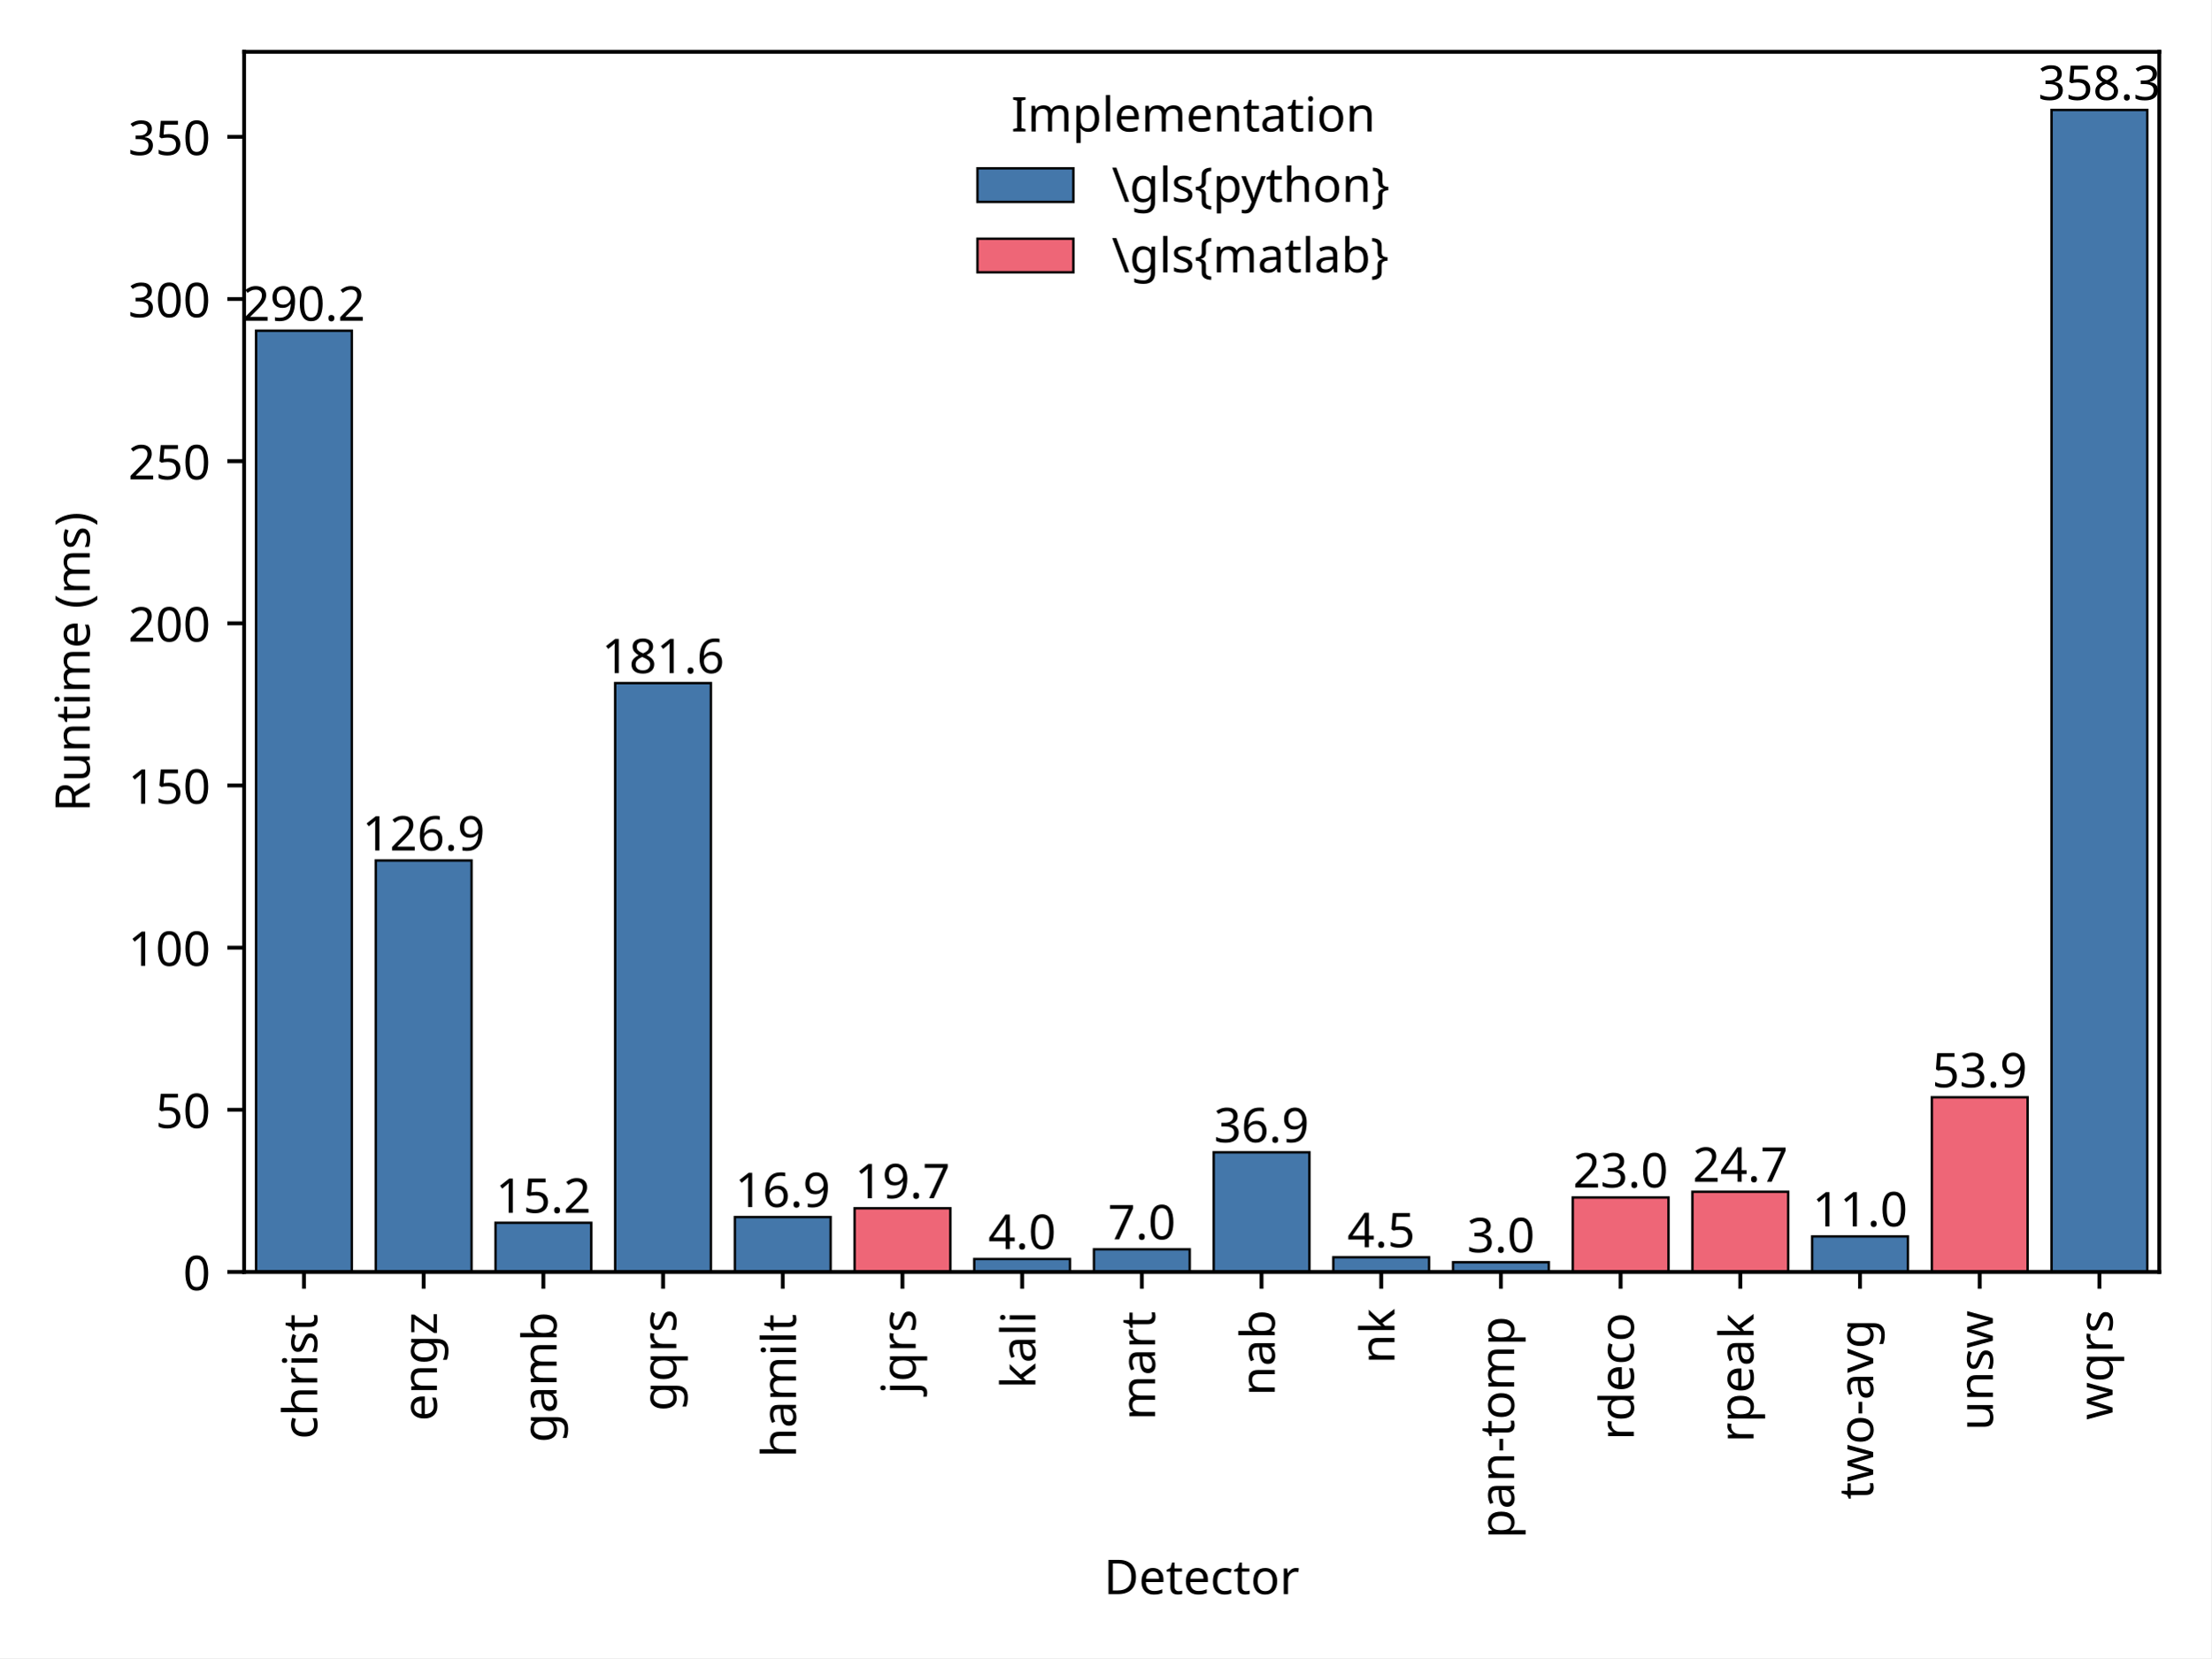
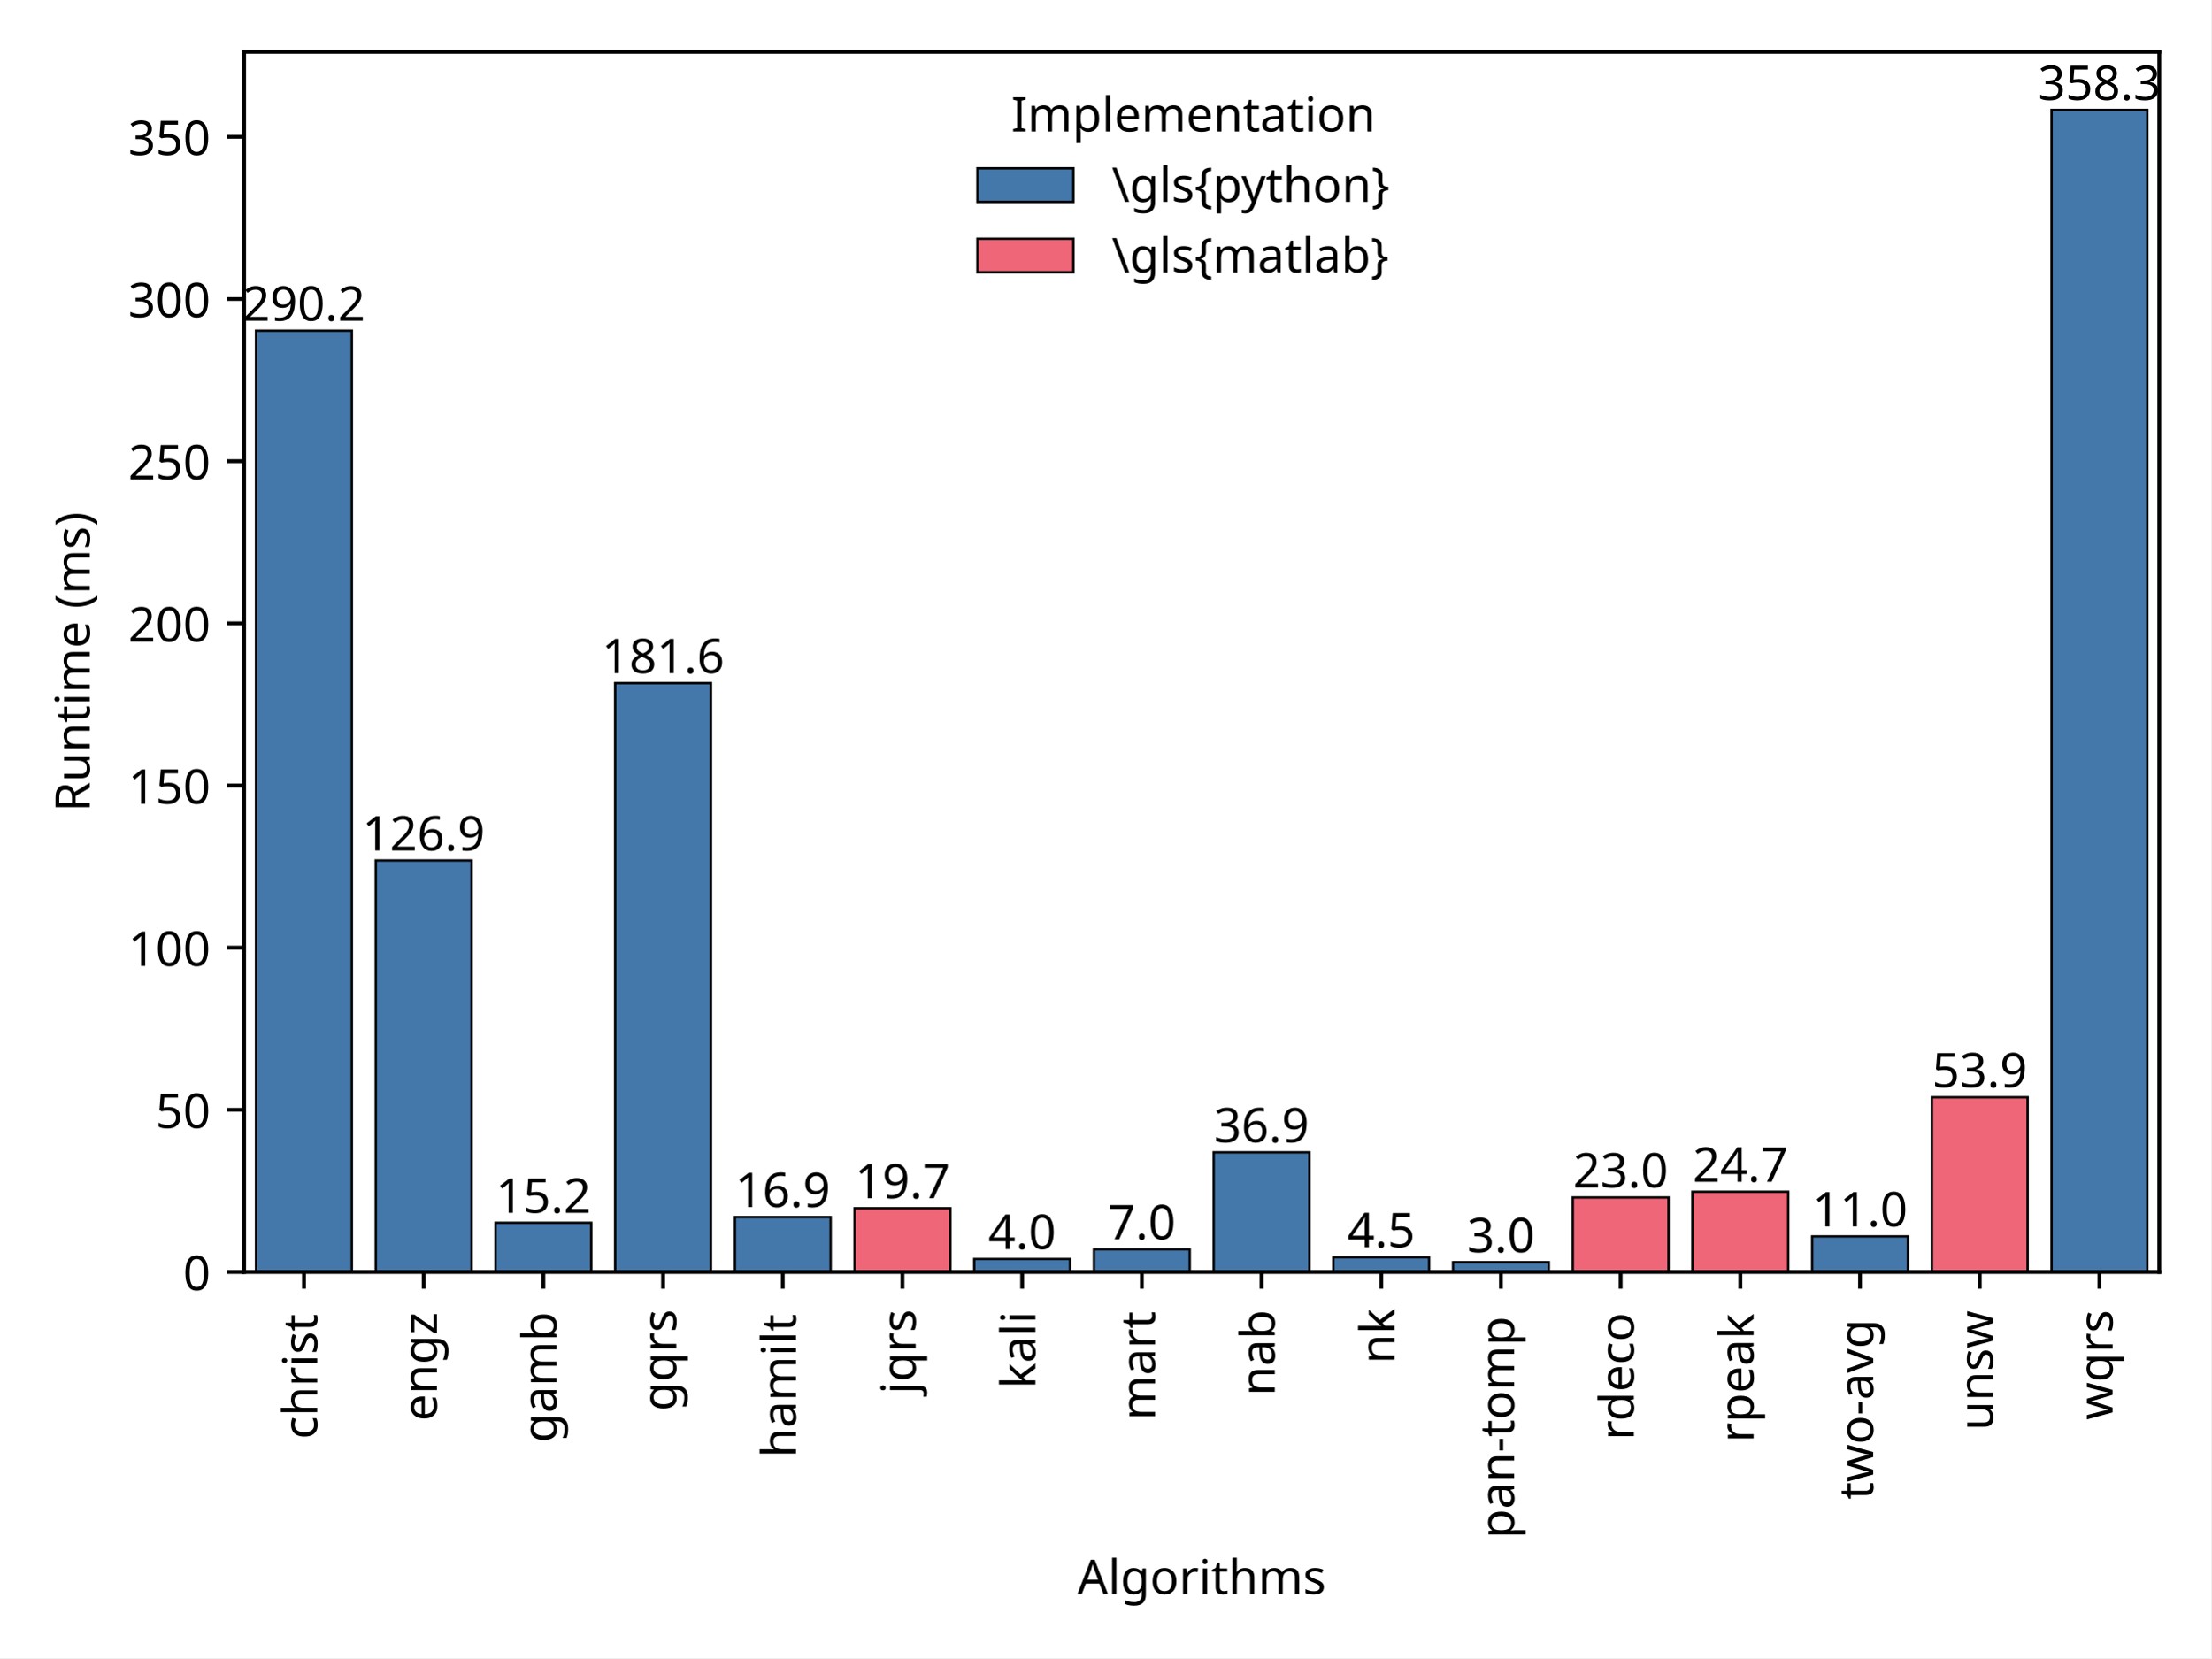
<svg xmlns="http://www.w3.org/2000/svg" xmlns:xlink="http://www.w3.org/1999/xlink" width="460.8pt" height="345.6pt" viewBox="0 0 460.8 345.6" version="1.1">
  <defs>
    <style type="text/css">*{stroke-linejoin: round; stroke-linecap: butt}</style>
  </defs>
  <g id="figure_1">
    <g id="patch_1">
      <path d="M 0 345.6  L 460.8 345.6  L 460.8 0  L 0 0  z " style="fill: #ffffff" />
    </g>
    <g id="axes_1">
      <g id="patch_2">
        <path d="M 50.87 265.12  L 450 265.12  L 450 10.8  L 50.87 10.8  z " style="fill: #ffffff" />
      </g>
      <g id="patch_3">
-         <path d="M 53.365 265.12  L 73.321 265.12  L 73.321 68.927  L 53.365 68.927  z " clip-path="url(#p94d7f952bd)" style="fill: #4477aa; stroke: #000000; stroke-width: 0.5; stroke-linejoin: miter" />
+         <path d="M 53.365 265.12  L 73.321 265.12  L 73.321 68.927  L 53.365 68.927  z " clip-path="url(#pab16468714)" style="fill: #4477aa; stroke: #000000; stroke-width: 0.5; stroke-linejoin: miter" />
      </g>
      <g id="patch_4">
-         <path d="M 78.31 265.12  L 98.267 265.12  L 98.267 179.349  L 78.31 179.349  z " clip-path="url(#p94d7f952bd)" style="fill: #4477aa; stroke: #000000; stroke-width: 0.5; stroke-linejoin: miter" />
+         <path d="M 78.31 265.12  L 98.267 265.12  L 98.267 179.349  L 78.31 179.349  z " clip-path="url(#pab16468714)" style="fill: #4477aa; stroke: #000000; stroke-width: 0.5; stroke-linejoin: miter" />
      </g>
      <g id="patch_5">
-         <path d="M 103.256 265.12  L 123.212 265.12  L 123.212 254.869  L 103.256 254.869  z " clip-path="url(#p94d7f952bd)" style="fill: #4477aa; stroke: #000000; stroke-width: 0.5; stroke-linejoin: miter" />
+         <path d="M 103.256 265.12  L 123.212 265.12  L 123.212 254.869  L 103.256 254.869  z " clip-path="url(#pab16468714)" style="fill: #4477aa; stroke: #000000; stroke-width: 0.5; stroke-linejoin: miter" />
      </g>
      <g id="patch_6">
-         <path d="M 128.201 265.12  L 148.158 265.12  L 148.158 142.382  L 128.201 142.382  z " clip-path="url(#p94d7f952bd)" style="fill: #4477aa; stroke: #000000; stroke-width: 0.5; stroke-linejoin: miter" />
+         <path d="M 128.201 265.12  L 148.158 265.12  L 148.158 142.382  L 128.201 142.382  z " clip-path="url(#pab16468714)" style="fill: #4477aa; stroke: #000000; stroke-width: 0.5; stroke-linejoin: miter" />
      </g>
      <g id="patch_7">
-         <path d="M 153.147 265.12  L 173.104 265.12  L 173.104 253.674  L 153.147 253.674  z " clip-path="url(#p94d7f952bd)" style="fill: #4477aa; stroke: #000000; stroke-width: 0.5; stroke-linejoin: miter" />
+         <path d="M 153.147 265.12  L 173.104 265.12  L 173.104 253.674  L 153.147 253.674  z " clip-path="url(#pab16468714)" style="fill: #4477aa; stroke: #000000; stroke-width: 0.5; stroke-linejoin: miter" />
      </g>
      <g id="patch_8">
-         <path d="M 178.093 265.12  L 198.049 265.12  L 198.049 251.836  L 178.093 251.836  z " clip-path="url(#p94d7f952bd)" style="fill: #ee6677; stroke: #000000; stroke-width: 0.5; stroke-linejoin: miter" />
+         <path d="M 178.093 265.12  L 198.049 265.12  L 198.049 251.836  L 178.093 251.836  z " clip-path="url(#pab16468714)" style="fill: #ee6677; stroke: #000000; stroke-width: 0.5; stroke-linejoin: miter" />
      </g>
      <g id="patch_9">
-         <path d="M 203.038 265.12  L 222.995 265.12  L 222.995 262.423  L 203.038 262.423  z " clip-path="url(#p94d7f952bd)" style="fill: #4477aa; stroke: #000000; stroke-width: 0.5; stroke-linejoin: miter" />
+         <path d="M 203.038 265.12  L 222.995 265.12  L 222.995 262.423  L 203.038 262.423  z " clip-path="url(#pab16468714)" style="fill: #4477aa; stroke: #000000; stroke-width: 0.5; stroke-linejoin: miter" />
      </g>
      <g id="patch_10">
-         <path d="M 227.984 265.12  L 247.94 265.12  L 247.94 260.398  L 227.984 260.398  z " clip-path="url(#p94d7f952bd)" style="fill: #4477aa; stroke: #000000; stroke-width: 0.5; stroke-linejoin: miter" />
+         <path d="M 227.984 265.12  L 247.94 265.12  L 247.94 260.398  L 227.984 260.398  z " clip-path="url(#pab16468714)" style="fill: #4477aa; stroke: #000000; stroke-width: 0.5; stroke-linejoin: miter" />
      </g>
      <g id="patch_11">
-         <path d="M 252.93 265.12  L 272.886 265.12  L 272.886 240.172  L 252.93 240.172  z " clip-path="url(#p94d7f952bd)" style="fill: #4477aa; stroke: #000000; stroke-width: 0.5; stroke-linejoin: miter" />
+         <path d="M 252.93 265.12  L 272.886 265.12  L 272.886 240.172  L 252.93 240.172  z " clip-path="url(#pab16468714)" style="fill: #4477aa; stroke: #000000; stroke-width: 0.5; stroke-linejoin: miter" />
      </g>
      <g id="patch_12">
-         <path d="M 277.875 265.12  L 297.832 265.12  L 297.832 262.06  L 277.875 262.06  z " clip-path="url(#p94d7f952bd)" style="fill: #4477aa; stroke: #000000; stroke-width: 0.5; stroke-linejoin: miter" />
+         <path d="M 277.875 265.12  L 297.832 265.12  L 297.832 262.06  L 277.875 262.06  z " clip-path="url(#pab16468714)" style="fill: #4477aa; stroke: #000000; stroke-width: 0.5; stroke-linejoin: miter" />
      </g>
      <g id="patch_13">
-         <path d="M 302.821 265.12  L 322.777 265.12  L 322.777 263.096  L 302.821 263.096  z " clip-path="url(#p94d7f952bd)" style="fill: #4477aa; stroke: #000000; stroke-width: 0.5; stroke-linejoin: miter" />
+         <path d="M 302.821 265.12  L 322.777 265.12  L 322.777 263.096  L 302.821 263.096  z " clip-path="url(#pab16468714)" style="fill: #4477aa; stroke: #000000; stroke-width: 0.5; stroke-linejoin: miter" />
      </g>
      <g id="patch_14">
-         <path d="M 327.766 265.12  L 347.723 265.12  L 347.723 249.591  L 327.766 249.591  z " clip-path="url(#p94d7f952bd)" style="fill: #ee6677; stroke: #000000; stroke-width: 0.5; stroke-linejoin: miter" />
+         <path d="M 327.766 265.12  L 347.723 265.12  L 347.723 249.591  L 327.766 249.591  z " clip-path="url(#pab16468714)" style="fill: #ee6677; stroke: #000000; stroke-width: 0.5; stroke-linejoin: miter" />
      </g>
      <g id="patch_15">
-         <path d="M 352.712 265.12  L 372.669 265.12  L 372.669 248.407  L 352.712 248.407  z " clip-path="url(#p94d7f952bd)" style="fill: #ee6677; stroke: #000000; stroke-width: 0.5; stroke-linejoin: miter" />
+         <path d="M 352.712 265.12  L 372.669 265.12  L 372.669 248.407  L 352.712 248.407  z " clip-path="url(#pab16468714)" style="fill: #ee6677; stroke: #000000; stroke-width: 0.5; stroke-linejoin: miter" />
      </g>
      <g id="patch_16">
-         <path d="M 377.658 265.12  L 397.614 265.12  L 397.614 257.704  L 377.658 257.704  z " clip-path="url(#p94d7f952bd)" style="fill: #4477aa; stroke: #000000; stroke-width: 0.5; stroke-linejoin: miter" />
+         <path d="M 377.658 265.12  L 397.614 265.12  L 397.614 257.704  L 377.658 257.704  z " clip-path="url(#pab16468714)" style="fill: #4477aa; stroke: #000000; stroke-width: 0.5; stroke-linejoin: miter" />
      </g>
      <g id="patch_17">
-         <path d="M 402.603 265.12  L 422.56 265.12  L 422.56 228.714  L 402.603 228.714  z " clip-path="url(#p94d7f952bd)" style="fill: #ee6677; stroke: #000000; stroke-width: 0.5; stroke-linejoin: miter" />
+         <path d="M 402.603 265.12  L 422.56 265.12  L 422.56 228.714  L 402.603 228.714  z " clip-path="url(#pab16468714)" style="fill: #ee6677; stroke: #000000; stroke-width: 0.5; stroke-linejoin: miter" />
      </g>
      <g id="patch_18">
-         <path d="M 427.549 265.12  L 447.505 265.12  L 447.505 22.91  L 427.549 22.91  z " clip-path="url(#p94d7f952bd)" style="fill: #4477aa; stroke: #000000; stroke-width: 0.5; stroke-linejoin: miter" />
+         <path d="M 427.549 265.12  L 447.505 265.12  L 447.505 22.91  L 427.549 22.91  z " clip-path="url(#pab16468714)" style="fill: #4477aa; stroke: #000000; stroke-width: 0.5; stroke-linejoin: miter" />
      </g>
      <g id="matplotlib.axis_1">
        <g id="xtick_1">
          <g id="line2d_1">
            <defs>
-               <path id="mc133722a8c" d="M 0 0  L 0 3.5  " style="stroke: #000000; stroke-width: 0.8" />
+               <path id="m18a7818216" d="M 0 0  L 0 3.5  " style="stroke: #000000; stroke-width: 0.8" />
            </defs>
            <g>
-               <use xlink:href="#mc133722a8c" x="63.343" y="265.12" style="stroke: #000000; stroke-width: 0.8" />
+               <use xlink:href="#m18a7818216" x="63.343" y="265.12" style="stroke: #000000; stroke-width: 0.8" />
            </g>
          </g>
          <g id="text_1">
            <text style="font: 10px 'sans-serif'" transform="translate(66.10219 299.9747)rotate(-90)">christ</text>
          </g>
        </g>
        <g id="xtick_2">
          <g id="line2d_2">
            <g>
-               <use xlink:href="#mc133722a8c" x="88.288" y="265.12" style="stroke: #000000; stroke-width: 0.8" />
+               <use xlink:href="#m18a7818216" x="88.288" y="265.12" style="stroke: #000000; stroke-width: 0.8" />
            </g>
          </g>
          <g id="text_2">
            <text style="font: 10px 'sans-serif'" transform="translate(91.04781 296.2075)rotate(-90)">engz</text>
          </g>
        </g>
        <g id="xtick_3">
          <g id="line2d_3">
            <g>
-               <use xlink:href="#mc133722a8c" x="113.234" y="265.12" style="stroke: #000000; stroke-width: 0.8" />
+               <use xlink:href="#m18a7818216" x="113.234" y="265.12" style="stroke: #000000; stroke-width: 0.8" />
            </g>
          </g>
          <g id="text_3">
            <text style="font: 10px 'sans-serif'" transform="translate(115.9934 300.6856)rotate(-90)">gamb</text>
          </g>
        </g>
        <g id="xtick_4">
          <g id="line2d_4">
            <g>
-               <use xlink:href="#mc133722a8c" x="138.18" y="265.12" style="stroke: #000000; stroke-width: 0.8" />
+               <use xlink:href="#m18a7818216" x="138.18" y="265.12" style="stroke: #000000; stroke-width: 0.8" />
            </g>
          </g>
          <g id="text_4">
            <text style="font: 10px 'sans-serif'" transform="translate(140.9391 294.1372)rotate(-90)">gqrs</text>
          </g>
        </g>
        <g id="xtick_5">
          <g id="line2d_5">
            <g>
-               <use xlink:href="#mc133722a8c" x="163.125" y="265.12" style="stroke: #000000; stroke-width: 0.8" />
+               <use xlink:href="#m18a7818216" x="163.125" y="265.12" style="stroke: #000000; stroke-width: 0.8" />
            </g>
          </g>
          <g id="text_5">
            <text style="font: 10px 'sans-serif'" transform="translate(165.8847 303.8028)rotate(-90)">hamilt</text>
          </g>
        </g>
        <g id="xtick_6">
          <g id="line2d_6">
            <g>
-               <use xlink:href="#mc133722a8c" x="188.071" y="265.12" style="stroke: #000000; stroke-width: 0.8" />
+               <use xlink:href="#m18a7818216" x="188.071" y="265.12" style="stroke: #000000; stroke-width: 0.8" />
            </g>
          </g>
          <g id="text_6">
            <text style="font: 10px 'sans-serif'" transform="translate(190.8303 290.5669)rotate(-90)">jqrs</text>
          </g>
        </g>
        <g id="xtick_7">
          <g id="line2d_7">
            <g>
-               <use xlink:href="#mc133722a8c" x="213.017" y="265.12" style="stroke: #000000; stroke-width: 0.8" />
+               <use xlink:href="#m18a7818216" x="213.017" y="265.12" style="stroke: #000000; stroke-width: 0.8" />
            </g>
          </g>
          <g id="text_7">
            <text style="font: 10px 'sans-serif'" transform="translate(215.7759 289.42)rotate(-90)">kali</text>
          </g>
        </g>
        <g id="xtick_8">
          <g id="line2d_8">
            <g>
-               <use xlink:href="#mc133722a8c" x="237.962" y="265.12" style="stroke: #000000; stroke-width: 0.8" />
+               <use xlink:href="#m18a7818216" x="237.962" y="265.12" style="stroke: #000000; stroke-width: 0.8" />
            </g>
          </g>
          <g id="text_8">
            <text style="font: 10px 'sans-serif'" transform="translate(240.7216 296.02)rotate(-90)">mart</text>
          </g>
        </g>
        <g id="xtick_9">
          <g id="line2d_9">
            <g>
-               <use xlink:href="#mc133722a8c" x="262.908" y="265.12" style="stroke: #000000; stroke-width: 0.8" />
+               <use xlink:href="#m18a7818216" x="262.908" y="265.12" style="stroke: #000000; stroke-width: 0.8" />
            </g>
          </g>
          <g id="text_9">
            <text style="font: 10px 'sans-serif'" transform="translate(265.6672 290.9341)rotate(-90)">nab</text>
          </g>
        </g>
        <g id="xtick_10">
          <g id="line2d_10">
            <g>
-               <use xlink:href="#mc133722a8c" x="287.853" y="265.12" style="stroke: #000000; stroke-width: 0.8" />
+               <use xlink:href="#m18a7818216" x="287.853" y="265.12" style="stroke: #000000; stroke-width: 0.8" />
            </g>
          </g>
          <g id="text_10">
            <text style="font: 10px 'sans-serif'" transform="translate(290.6128 284.2481)rotate(-90)">nk</text>
          </g>
        </g>
        <g id="xtick_11">
          <g id="line2d_11">
            <g>
-               <use xlink:href="#mc133722a8c" x="312.799" y="265.12" style="stroke: #000000; stroke-width: 0.8" />
+               <use xlink:href="#m18a7818216" x="312.799" y="265.12" style="stroke: #000000; stroke-width: 0.8" />
            </g>
          </g>
          <g id="text_11">
            <text style="font: 10px 'sans-serif'" transform="translate(315.5584 320.67)rotate(-90)">pan-tomp</text>
          </g>
        </g>
        <g id="xtick_12">
          <g id="line2d_12">
            <g>
-               <use xlink:href="#mc133722a8c" x="337.745" y="265.12" style="stroke: #000000; stroke-width: 0.8" />
+               <use xlink:href="#m18a7818216" x="337.745" y="265.12" style="stroke: #000000; stroke-width: 0.8" />
            </g>
          </g>
          <g id="text_12">
            <text style="font: 10px 'sans-serif'" transform="translate(340.5041 300.1747)rotate(-90)">rdeco</text>
          </g>
        </g>
        <g id="xtick_13">
          <g id="line2d_13">
            <g>
-               <use xlink:href="#mc133722a8c" x="362.69" y="265.12" style="stroke: #000000; stroke-width: 0.8" />
+               <use xlink:href="#m18a7818216" x="362.69" y="265.12" style="stroke: #000000; stroke-width: 0.8" />
            </g>
          </g>
          <g id="text_13">
            <text style="font: 10px 'sans-serif'" transform="translate(365.4497 300.6513)rotate(-90)">rpeak</text>
          </g>
        </g>
        <g id="xtick_14">
          <g id="line2d_14">
            <g>
-               <use xlink:href="#mc133722a8c" x="387.636" y="265.12" style="stroke: #000000; stroke-width: 0.8" />
+               <use xlink:href="#m18a7818216" x="387.636" y="265.12" style="stroke: #000000; stroke-width: 0.8" />
            </g>
          </g>
          <g id="text_14">
            <text style="font: 10px 'sans-serif'" transform="translate(390.3953 312.5278)rotate(-90)">two-avg</text>
          </g>
        </g>
        <g id="xtick_15">
          <g id="line2d_15">
            <g>
-               <use xlink:href="#mc133722a8c" x="412.582" y="265.12" style="stroke: #000000; stroke-width: 0.8" />
+               <use xlink:href="#m18a7818216" x="412.582" y="265.12" style="stroke: #000000; stroke-width: 0.8" />
            </g>
          </g>
          <g id="text_15">
            <text style="font: 10px 'sans-serif'" transform="translate(415.3409 298.1825)rotate(-90)">unsw</text>
          </g>
        </g>
        <g id="xtick_16">
          <g id="line2d_16">
            <g>
-               <use xlink:href="#mc133722a8c" x="437.527" y="265.12" style="stroke: #000000; stroke-width: 0.8" />
+               <use xlink:href="#m18a7818216" x="437.527" y="265.12" style="stroke: #000000; stroke-width: 0.8" />
            </g>
          </g>
          <g id="text_16">
            <text style="font: 10px 'sans-serif'" transform="translate(440.2866 295.9669)rotate(-90)">wqrs</text>
          </g>
        </g>
        <g id="text_17">
-           <text style="font: 10px 'sans-serif'; text-anchor: middle" x="250.435" y="332.268" transform="rotate(-0, 250.435, 332.2684)">Detector</text>
+           <text style="font: 10px 'sans-serif'; text-anchor: middle" x="250.435" y="332.268" transform="rotate(-0, 250.435, 332.2684)">Algorithms</text>
        </g>
      </g>
      <g id="matplotlib.axis_2">
        <g id="ytick_1">
          <g id="line2d_17">
            <defs>
-               <path id="m39165e2e84" d="M 0 0  L -3.5 0  " style="stroke: #000000; stroke-width: 0.8" />
+               <path id="me9e4b42803" d="M 0 0  L -3.5 0  " style="stroke: #000000; stroke-width: 0.8" />
            </defs>
            <g>
-               <use xlink:href="#m39165e2e84" x="50.87" y="265.12" style="stroke: #000000; stroke-width: 0.8" />
+               <use xlink:href="#me9e4b42803" x="50.87" y="265.12" style="stroke: #000000; stroke-width: 0.8" />
            </g>
          </g>
          <g id="text_18">
            <text style="font: 10px 'sans-serif'; text-anchor: end" x="43.87" y="268.919" transform="rotate(-0, 43.87, 268.9192)">0</text>
          </g>
        </g>
        <g id="ytick_2">
          <g id="line2d_18">
            <g>
-               <use xlink:href="#m39165e2e84" x="50.87" y="231.319" style="stroke: #000000; stroke-width: 0.8" />
+               <use xlink:href="#me9e4b42803" x="50.87" y="231.319" style="stroke: #000000; stroke-width: 0.8" />
            </g>
          </g>
          <g id="text_19">
            <text style="font: 10px 'sans-serif'; text-anchor: end" x="43.87" y="235.119" transform="rotate(-0, 43.87, 235.1187)">50</text>
          </g>
        </g>
        <g id="ytick_3">
          <g id="line2d_19">
            <g>
-               <use xlink:href="#m39165e2e84" x="50.87" y="197.519" style="stroke: #000000; stroke-width: 0.8" />
+               <use xlink:href="#me9e4b42803" x="50.87" y="197.519" style="stroke: #000000; stroke-width: 0.8" />
            </g>
          </g>
          <g id="text_20">
            <text style="font: 10px 'sans-serif'; text-anchor: end" x="43.87" y="201.318" transform="rotate(-0, 43.87, 201.3182)">100</text>
          </g>
        </g>
        <g id="ytick_4">
          <g id="line2d_20">
            <g>
-               <use xlink:href="#m39165e2e84" x="50.87" y="163.718" style="stroke: #000000; stroke-width: 0.8" />
+               <use xlink:href="#me9e4b42803" x="50.87" y="163.718" style="stroke: #000000; stroke-width: 0.8" />
            </g>
          </g>
          <g id="text_21">
            <text style="font: 10px 'sans-serif'; text-anchor: end" x="43.87" y="167.518" transform="rotate(-0, 43.87, 167.5176)">150</text>
          </g>
        </g>
        <g id="ytick_5">
          <g id="line2d_21">
            <g>
-               <use xlink:href="#m39165e2e84" x="50.87" y="129.918" style="stroke: #000000; stroke-width: 0.8" />
+               <use xlink:href="#me9e4b42803" x="50.87" y="129.918" style="stroke: #000000; stroke-width: 0.8" />
            </g>
          </g>
          <g id="text_22">
            <text style="font: 10px 'sans-serif'; text-anchor: end" x="43.87" y="133.717" transform="rotate(-0, 43.87, 133.7171)">200</text>
          </g>
        </g>
        <g id="ytick_6">
          <g id="line2d_22">
            <g>
-               <use xlink:href="#m39165e2e84" x="50.87" y="96.117" style="stroke: #000000; stroke-width: 0.8" />
+               <use xlink:href="#me9e4b42803" x="50.87" y="96.117" style="stroke: #000000; stroke-width: 0.8" />
            </g>
          </g>
          <g id="text_23">
            <text style="font: 10px 'sans-serif'; text-anchor: end" x="43.87" y="99.917" transform="rotate(-0, 43.87, 99.91655)">250</text>
          </g>
        </g>
        <g id="ytick_7">
          <g id="line2d_23">
            <g>
-               <use xlink:href="#m39165e2e84" x="50.87" y="62.317" style="stroke: #000000; stroke-width: 0.8" />
+               <use xlink:href="#me9e4b42803" x="50.87" y="62.317" style="stroke: #000000; stroke-width: 0.8" />
            </g>
          </g>
          <g id="text_24">
            <text style="font: 10px 'sans-serif'; text-anchor: end" x="43.87" y="66.116" transform="rotate(-0, 43.87, 66.11602)">300</text>
          </g>
        </g>
        <g id="ytick_8">
          <g id="line2d_24">
            <g>
-               <use xlink:href="#m39165e2e84" x="50.87" y="28.516" style="stroke: #000000; stroke-width: 0.8" />
+               <use xlink:href="#me9e4b42803" x="50.87" y="28.516" style="stroke: #000000; stroke-width: 0.8" />
            </g>
          </g>
          <g id="text_25">
            <text style="font: 10px 'sans-serif'; text-anchor: end" x="43.87" y="32.315" transform="rotate(-0, 43.87, 32.31549)">350</text>
          </g>
        </g>
        <g id="text_26">
          <text style="font: 10px 'sans-serif'; text-anchor: middle" x="18.703" y="137.96" transform="rotate(-90, 18.70281, 137.96)">Runtime (ms)</text>
        </g>
      </g>
      <g id="patch_19">
        <path d="M 50.87 265.12  L 50.87 10.8  " style="fill: none; stroke: #000000; stroke-width: 0.8; stroke-linejoin: miter; stroke-linecap: square" />
      </g>
      <g id="patch_20">
        <path d="M 450 265.12  L 450 10.8  " style="fill: none; stroke: #000000; stroke-width: 0.8; stroke-linejoin: miter; stroke-linecap: square" />
      </g>
      <g id="patch_21">
        <path d="M 50.87 265.12  L 450 265.12  " style="fill: none; stroke: #000000; stroke-width: 0.8; stroke-linejoin: miter; stroke-linecap: square" />
      </g>
      <g id="patch_22">
        <path d="M 50.87 10.8  L 450 10.8  " style="fill: none; stroke: #000000; stroke-width: 0.8; stroke-linejoin: miter; stroke-linecap: square" />
      </g>
      <g id="text_27">
        <text style="font: 10px 'sans-serif'; text-anchor: middle" x="63.343" y="66.847" transform="rotate(-0, 63.34281, 66.84703)">290.2</text>
      </g>
      <g id="text_28">
        <text style="font: 10px 'sans-serif'; text-anchor: middle" x="88.288" y="177.269" transform="rotate(-0, 88.28844, 177.269)">126.9</text>
      </g>
      <g id="text_29">
        <text style="font: 10px 'sans-serif'; text-anchor: middle" x="113.234" y="252.789" transform="rotate(-0, 113.2341, 252.7894)">15.2</text>
      </g>
      <g id="text_30">
        <text style="font: 10px 'sans-serif'; text-anchor: middle" x="138.18" y="140.302" transform="rotate(-0, 138.1797, 140.3019)">181.6</text>
      </g>
      <g id="text_31">
        <text style="font: 10px 'sans-serif'; text-anchor: middle" x="163.125" y="251.594" transform="rotate(-0, 163.1253, 251.5939)">16.9</text>
      </g>
      <g id="text_32">
        <text style="font: 10px 'sans-serif'; text-anchor: middle" x="188.071" y="249.756" transform="rotate(-0, 188.0709, 249.7565)">19.7</text>
      </g>
      <g id="text_33">
        <text style="font: 10px 'sans-serif'; text-anchor: middle" x="213.017" y="260.343" transform="rotate(-0, 213.0166, 260.3434)">4.0</text>
      </g>
      <g id="text_34">
        <text style="font: 10px 'sans-serif'; text-anchor: middle" x="237.962" y="258.318" transform="rotate(-0, 237.9622, 258.3185)">7.0</text>
      </g>
      <g id="text_35">
        <text style="font: 10px 'sans-serif'; text-anchor: middle" x="262.908" y="238.093" transform="rotate(-0, 262.9078, 238.0927)">36.9</text>
      </g>
      <g id="text_36">
        <text style="font: 10px 'sans-serif'; text-anchor: middle" x="287.853" y="259.98" transform="rotate(-0, 287.8534, 259.9801)">4.5</text>
      </g>
      <g id="text_37">
        <text style="font: 10px 'sans-serif'; text-anchor: middle" x="312.799" y="261.017" transform="rotate(-0, 312.7991, 261.0168)">3.0</text>
      </g>
      <g id="text_38">
        <text style="font: 10px 'sans-serif'; text-anchor: middle" x="337.745" y="247.511" transform="rotate(-0, 337.7447, 247.5111)">23.0</text>
      </g>
      <g id="text_39">
        <text style="font: 10px 'sans-serif'; text-anchor: middle" x="362.69" y="246.328" transform="rotate(-0, 362.6903, 246.3277)">24.7</text>
      </g>
      <g id="text_40">
        <text style="font: 10px 'sans-serif'; text-anchor: middle" x="387.636" y="255.625" transform="rotate(-0, 387.6359, 255.6246)">11.0</text>
      </g>
      <g id="text_41">
        <text style="font: 10px 'sans-serif'; text-anchor: middle" x="412.582" y="226.634" transform="rotate(-0, 412.5816, 226.6342)">53.9</text>
      </g>
      <g id="text_42">
        <text style="font: 10px 'sans-serif'; text-anchor: middle" x="437.527" y="20.831" transform="rotate(-0, 437.5272, 20.83079)">358.3</text>
      </g>
      <g id="legend_1">
        <g id="text_43">
          <text style="font: 10px 'sans-serif'; text-anchor: start" x="210.733" y="27.398" transform="rotate(-0, 210.7327, 27.39844)">Implementation</text>
        </g>
        <g id="patch_23">
          <path d="M 203.698 42.077  L 223.698 42.077  L 223.698 35.077  L 203.698 35.077  z " style="fill: #4477aa; stroke: #000000; stroke-width: 0.5; stroke-linejoin: miter" />
        </g>
        <g id="text_44">
          <text style="font: 10px 'sans-serif'; text-anchor: start" x="231.698" y="42.077" transform="rotate(-0, 231.6983, 42.07656)">\gls{python}</text>
        </g>
        <g id="patch_24">
          <path d="M 203.698 56.755  L 223.698 56.755  L 223.698 49.755  L 203.698 49.755  z " style="fill: #ee6677; stroke: #000000; stroke-width: 0.5; stroke-linejoin: miter" />
        </g>
        <g id="text_45">
          <text style="font: 10px 'sans-serif'; text-anchor: start" x="231.698" y="56.755" transform="rotate(-0, 231.6983, 56.75469)">\gls{matlab}</text>
        </g>
      </g>
    </g>
  </g>
  <defs>
-     <clipPath id="p94d7f952bd">
+     <clipPath id="pab16468714">
      <rect x="50.87" y="10.8" width="399.13" height="254.32" />
    </clipPath>
  </defs>
</svg>
